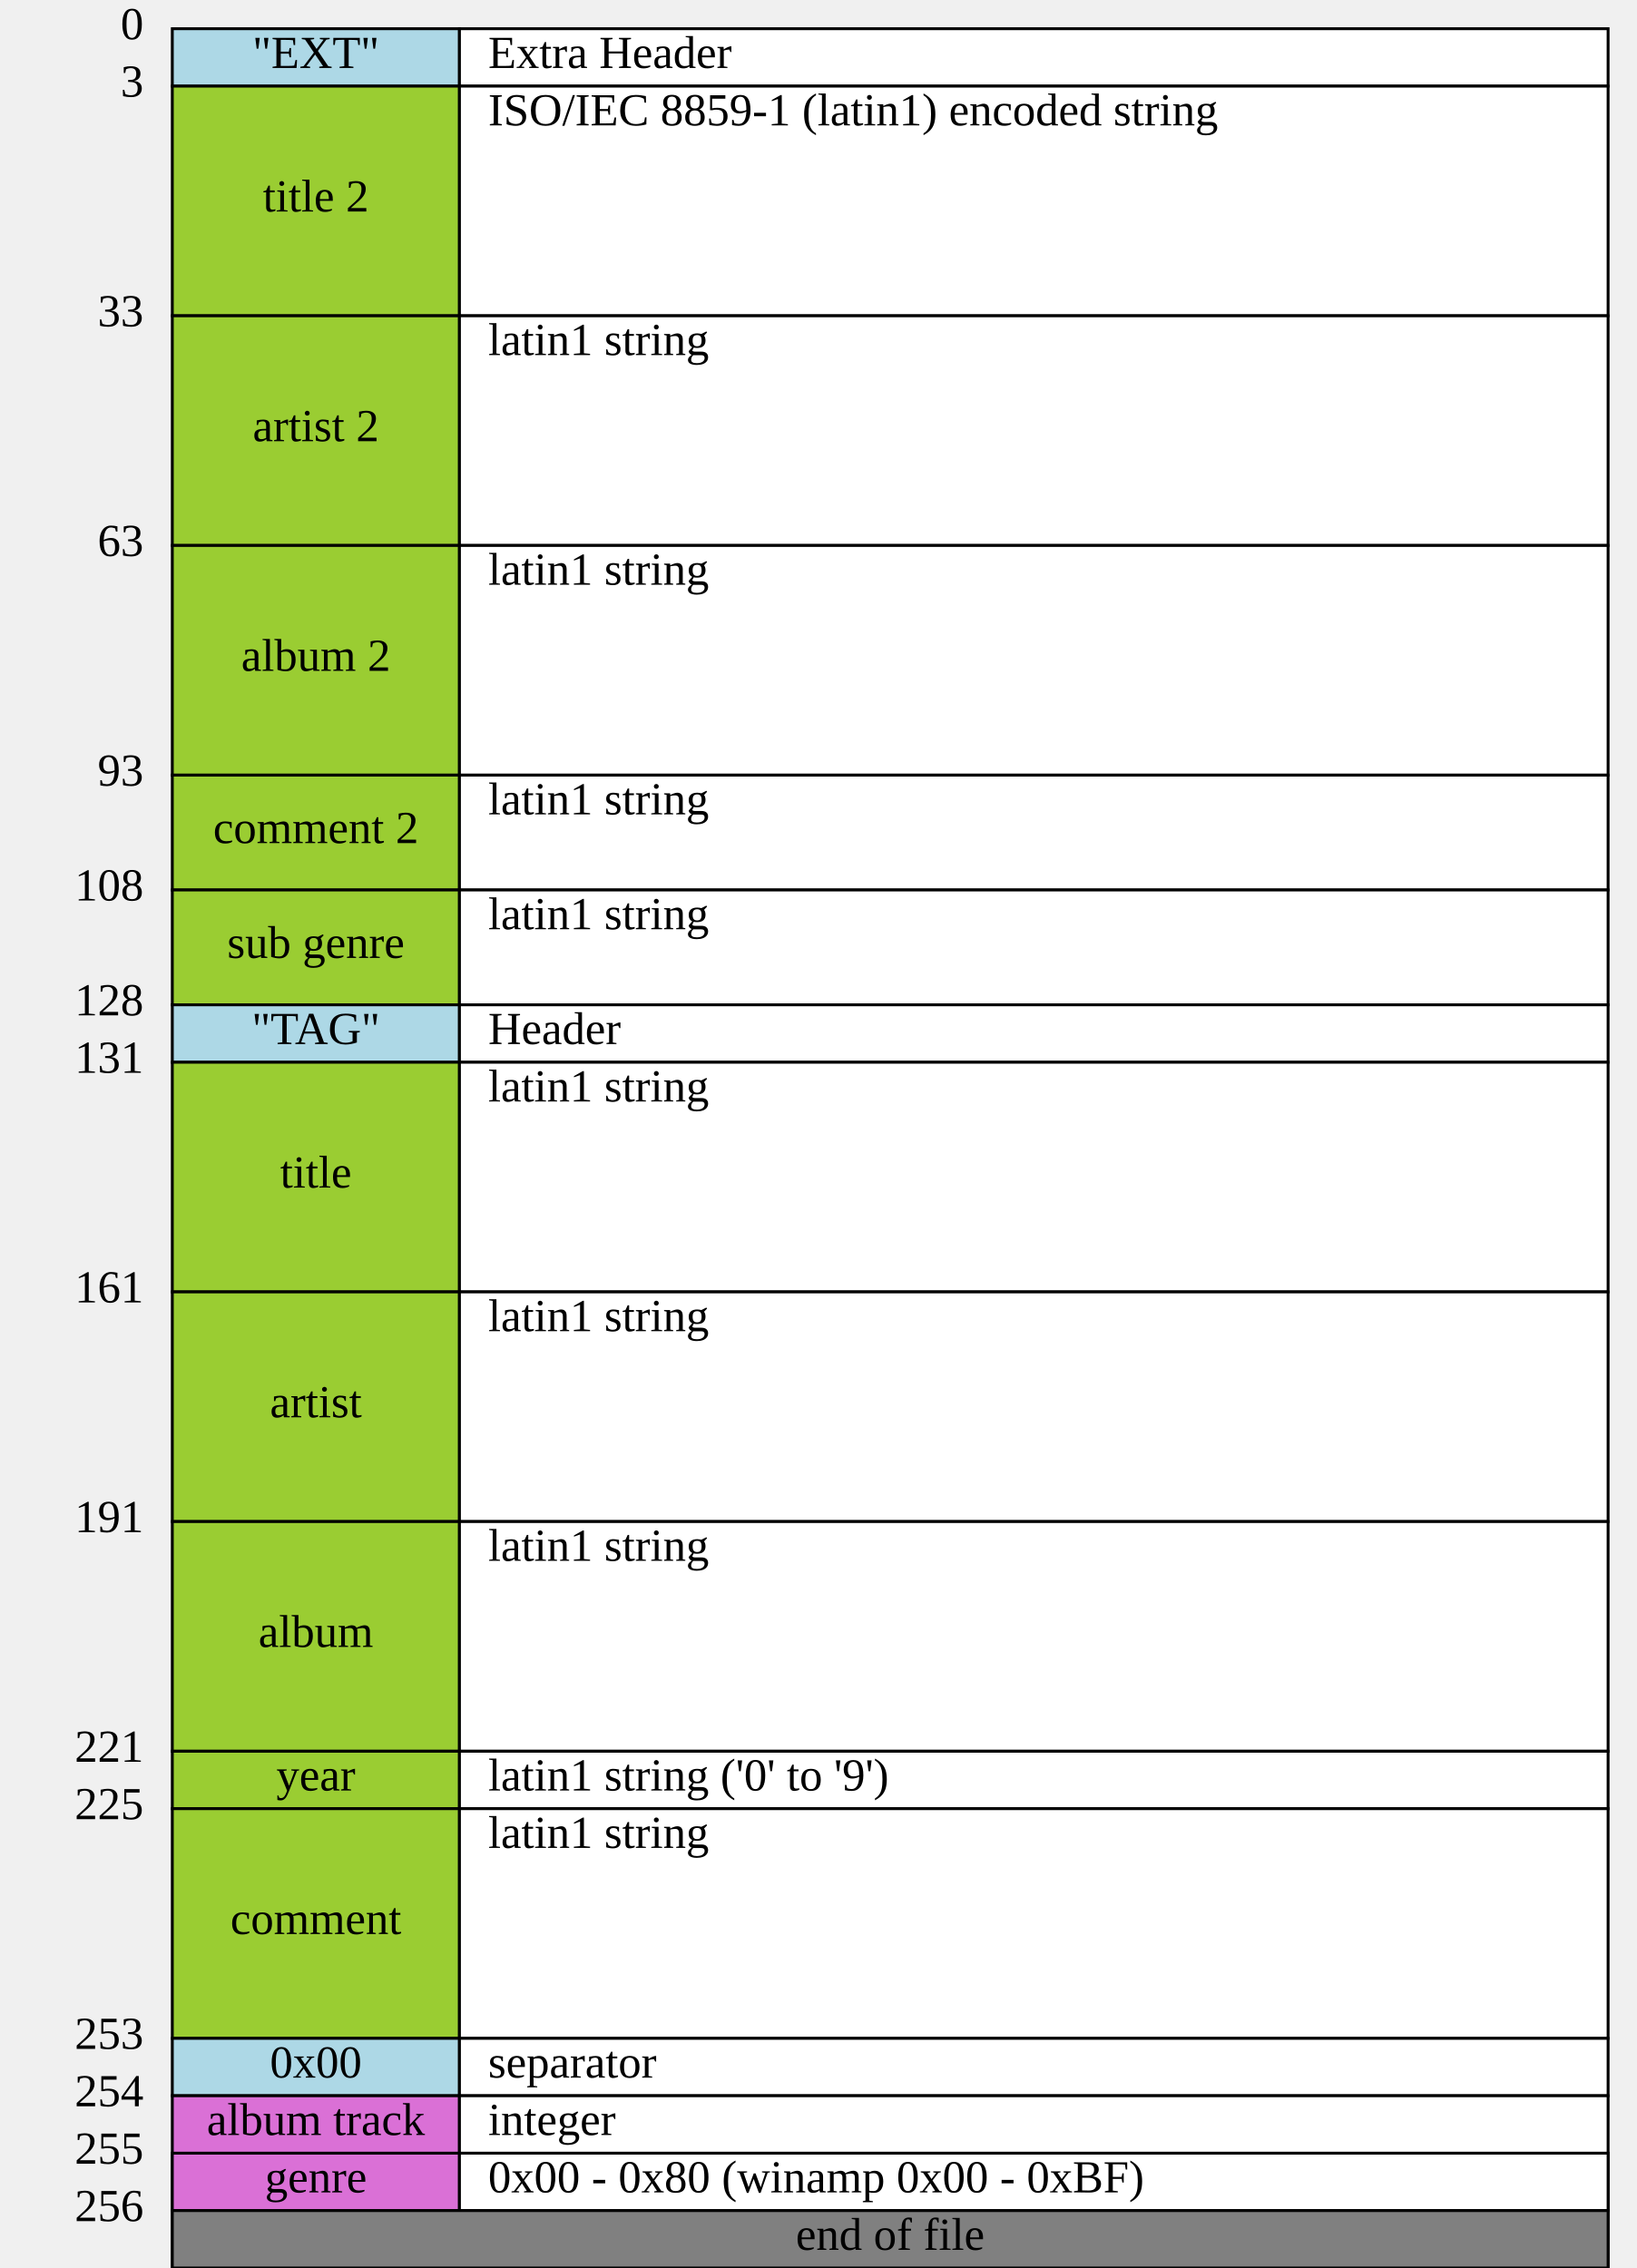
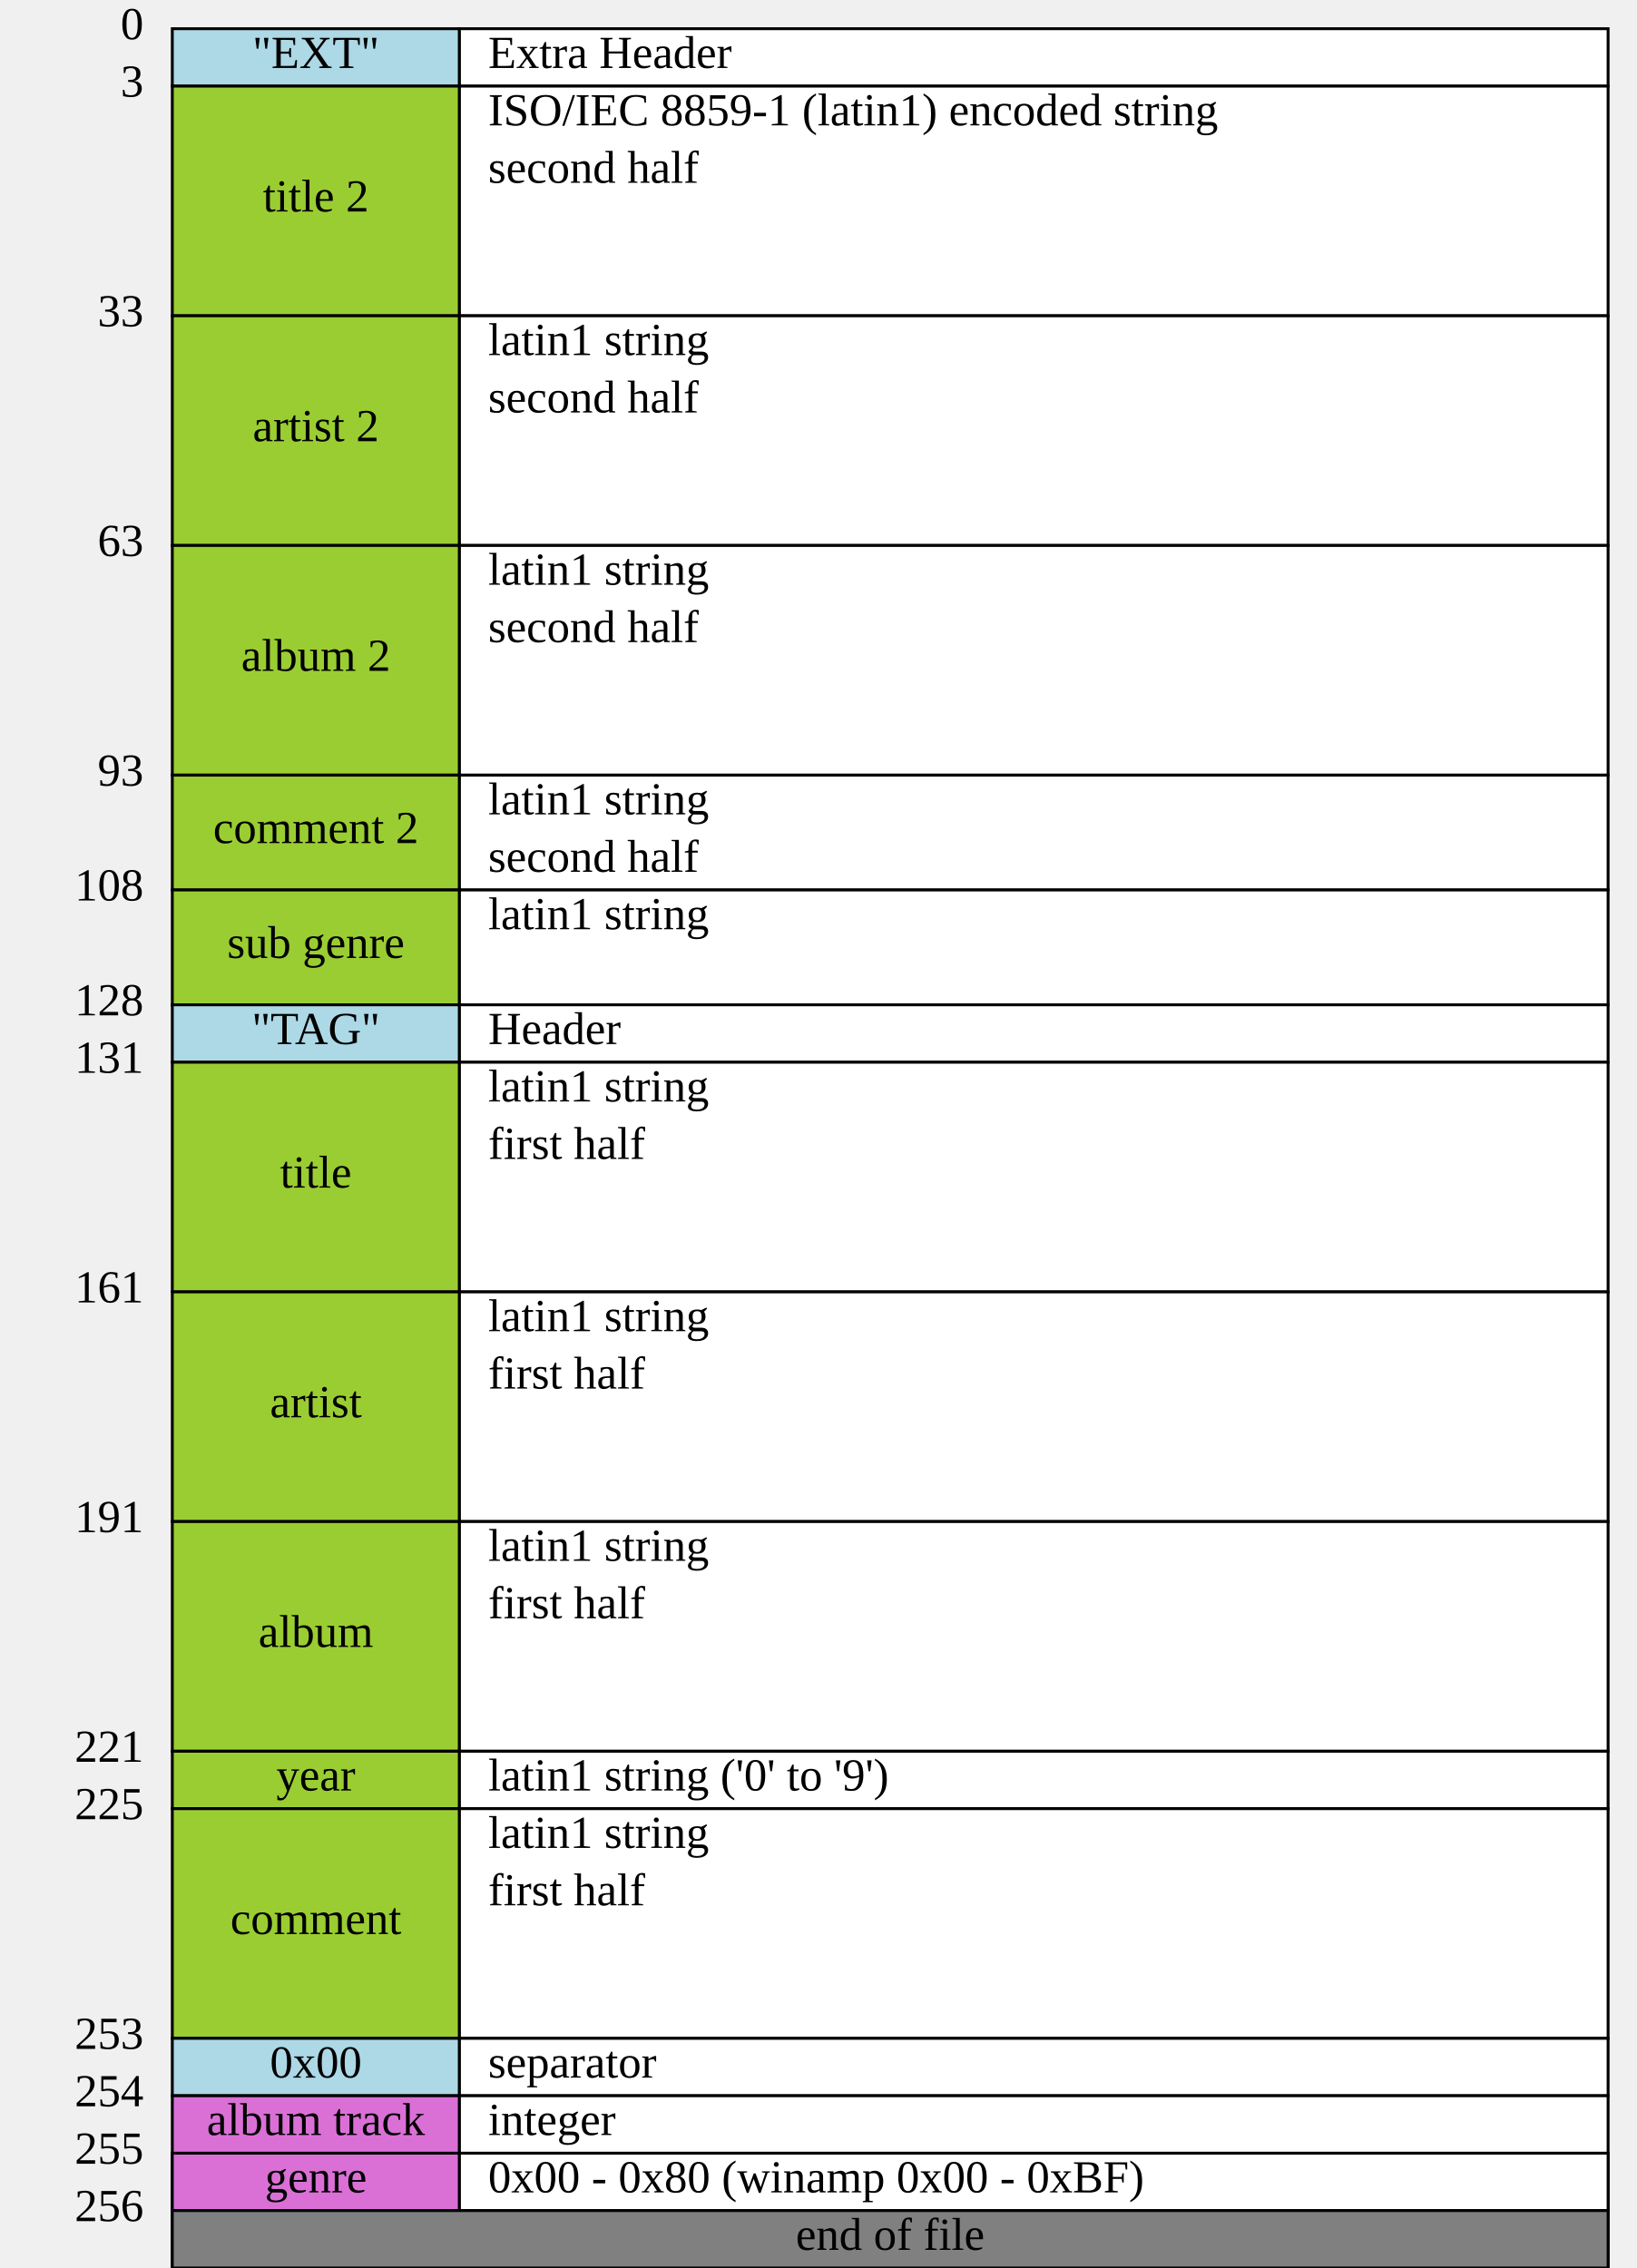
<svg xmlns="http://www.w3.org/2000/svg" viewBox="0 0 570 790">
  <style>
    rect {
      stroke: black;
      fill: white;
    }
    .con { fill: lightblue }
    .ast { fill: yellowgreen }
    .int { fill: orchid }
    .pos { fill: gray }
    text {
      stroke: none;
      fill: black;
      font-size: 16px;
      text-anchor: middle;
      dominant-baseline: middle;
    }
    .ofs { text-anchor: end }
    .ifo { text-anchor: start }
  </style>
  <text x="50" y="10" class="ofs">0</text>
  <rect x="60" y="10" height="20" width="100" class="con" />
  <rect x="160" y="10" height="20" width="400" />
  <text x="110" y="20">"EXT"</text>
  <text x="170" y="20" class="ifo">Extra Header</text>
  <text x="50" y="30" class="ofs">3</text>
  <rect x="60" y="30" height="80" width="100" class="ast" />
  <rect x="160" y="30" height="80" width="400" />
  <text x="110" y="70">title 2</text>
  <text x="170" y="40" class="ifo">ISO/IEC 8859-1 (latin1) encoded string</text>
+   <text x="170" y="60" class="ifo">second half</text>
  <text x="50" y="110" class="ofs">33</text>
  <rect x="60" y="110" height="80" width="100" class="ast" />
  <rect x="160" y="110" height="80" width="400" />
  <text x="110" y="150">artist 2</text>
  <text x="170" y="120" class="ifo">latin1 string</text>
+   <text x="170" y="140" class="ifo">second half</text>
  <text x="50" y="190" class="ofs">63</text>
  <rect x="60" y="190" height="80" width="100" class="ast" />
  <rect x="160" y="190" height="80" width="400" />
  <text x="110" y="230">album 2</text>
  <text x="170" y="200" class="ifo">latin1 string</text>
+   <text x="170" y="220" class="ifo">second half</text>
  <text x="50" y="270" class="ofs">93</text>
  <rect x="60" y="270" height="40" width="100" class="ast" />
  <rect x="160" y="270" height="40" width="400" />
  <text x="110" y="290">comment 2</text>
  <text x="170" y="280" class="ifo">latin1 string</text>
+   <text x="170" y="300" class="ifo">second half</text>
  <text x="50" y="310" class="ofs">108</text>
  <rect x="60" y="310" height="40" width="100" class="ast" />
  <rect x="160" y="310" height="40" width="400" />
  <text x="110" y="330">sub genre</text>
  <text x="170" y="320" class="ifo">latin1 string</text>
  <text x="50" y="350" class="ofs">128</text>
  <rect x="60" y="350" height="20" width="100" class="con" />
  <rect x="160" y="350" height="20" width="400" />
  <text x="110" y="360">"TAG"</text>
  <text x="170" y="360" class="ifo">Header</text>
  <text x="50" y="370" class="ofs">131</text>
  <rect x="60" y="370" height="80" width="100" class="ast" />
  <rect x="160" y="370" height="80" width="400" />
  <text x="110" y="410">title</text>
  <text x="170" y="380" class="ifo">latin1 string</text>
+   <text x="170" y="400" class="ifo">first half</text>
  <text x="50" y="450" class="ofs">161</text>
  <rect x="60" y="450" height="80" width="100" class="ast" />
  <rect x="160" y="450" height="80" width="400" />
  <text x="110" y="490">artist</text>
  <text x="170" y="460" class="ifo">latin1 string</text>
+   <text x="170" y="480" class="ifo">first half</text>
  <text x="50" y="530" class="ofs">191</text>
  <rect x="60" y="530" height="80" width="100" class="ast" />
  <rect x="160" y="530" height="80" width="400" />
  <text x="110" y="570">album</text>
  <text x="170" y="540" class="ifo">latin1 string</text>
+   <text x="170" y="560" class="ifo">first half</text>
  <text x="50" y="610" class="ofs">221</text>
  <rect x="60" y="610" height="20" width="100" class="ast" />
  <rect x="160" y="610" height="20" width="400" />
  <text x="110" y="620">year</text>
  <text x="170" y="620" class="ifo">latin1 string ('0' to '9')</text>
  <text x="50" y="630" class="ofs">225</text>
  <rect x="60" y="630" height="80" width="100" class="ast" />
  <rect x="160" y="630" height="80" width="400" />
  <text x="110" y="670">comment</text>
  <text x="170" y="640" class="ifo">latin1 string</text>
+   <text x="170" y="660" class="ifo">first half</text>
  <text x="50" y="710" class="ofs">253</text>
  <rect x="60" y="710" height="20" width="100" class="con" />
  <rect x="160" y="710" height="20" width="400" />
  <text x="110" y="720">0x00</text>
  <text x="170" y="720" class="ifo">separator</text>
  <text x="50" y="730" class="ofs">254</text>
  <rect x="60" y="730" height="80" width="100" class="int" />
  <rect x="160" y="730" height="80" width="400" />
  <text x="110" y="740">album track</text>
  <text x="170" y="740" class="ifo">integer</text>
  <text x="50" y="750" class="ofs">255</text>
  <rect x="60" y="750" height="20" width="100" class="int" />
  <rect x="160" y="750" height="20" width="400" />
  <text x="110" y="760">genre</text>
  <text x="170" y="760" class="ifo">0x00 - 0x80 (winamp 0x00 - 0xBF)</text>
  <text x="50" y="770" class="ofs">256</text>
  <rect x="60" y="770" height="20" width="500" class="pos" />
  <text x="310" y="780">end of file</text>
</svg>
